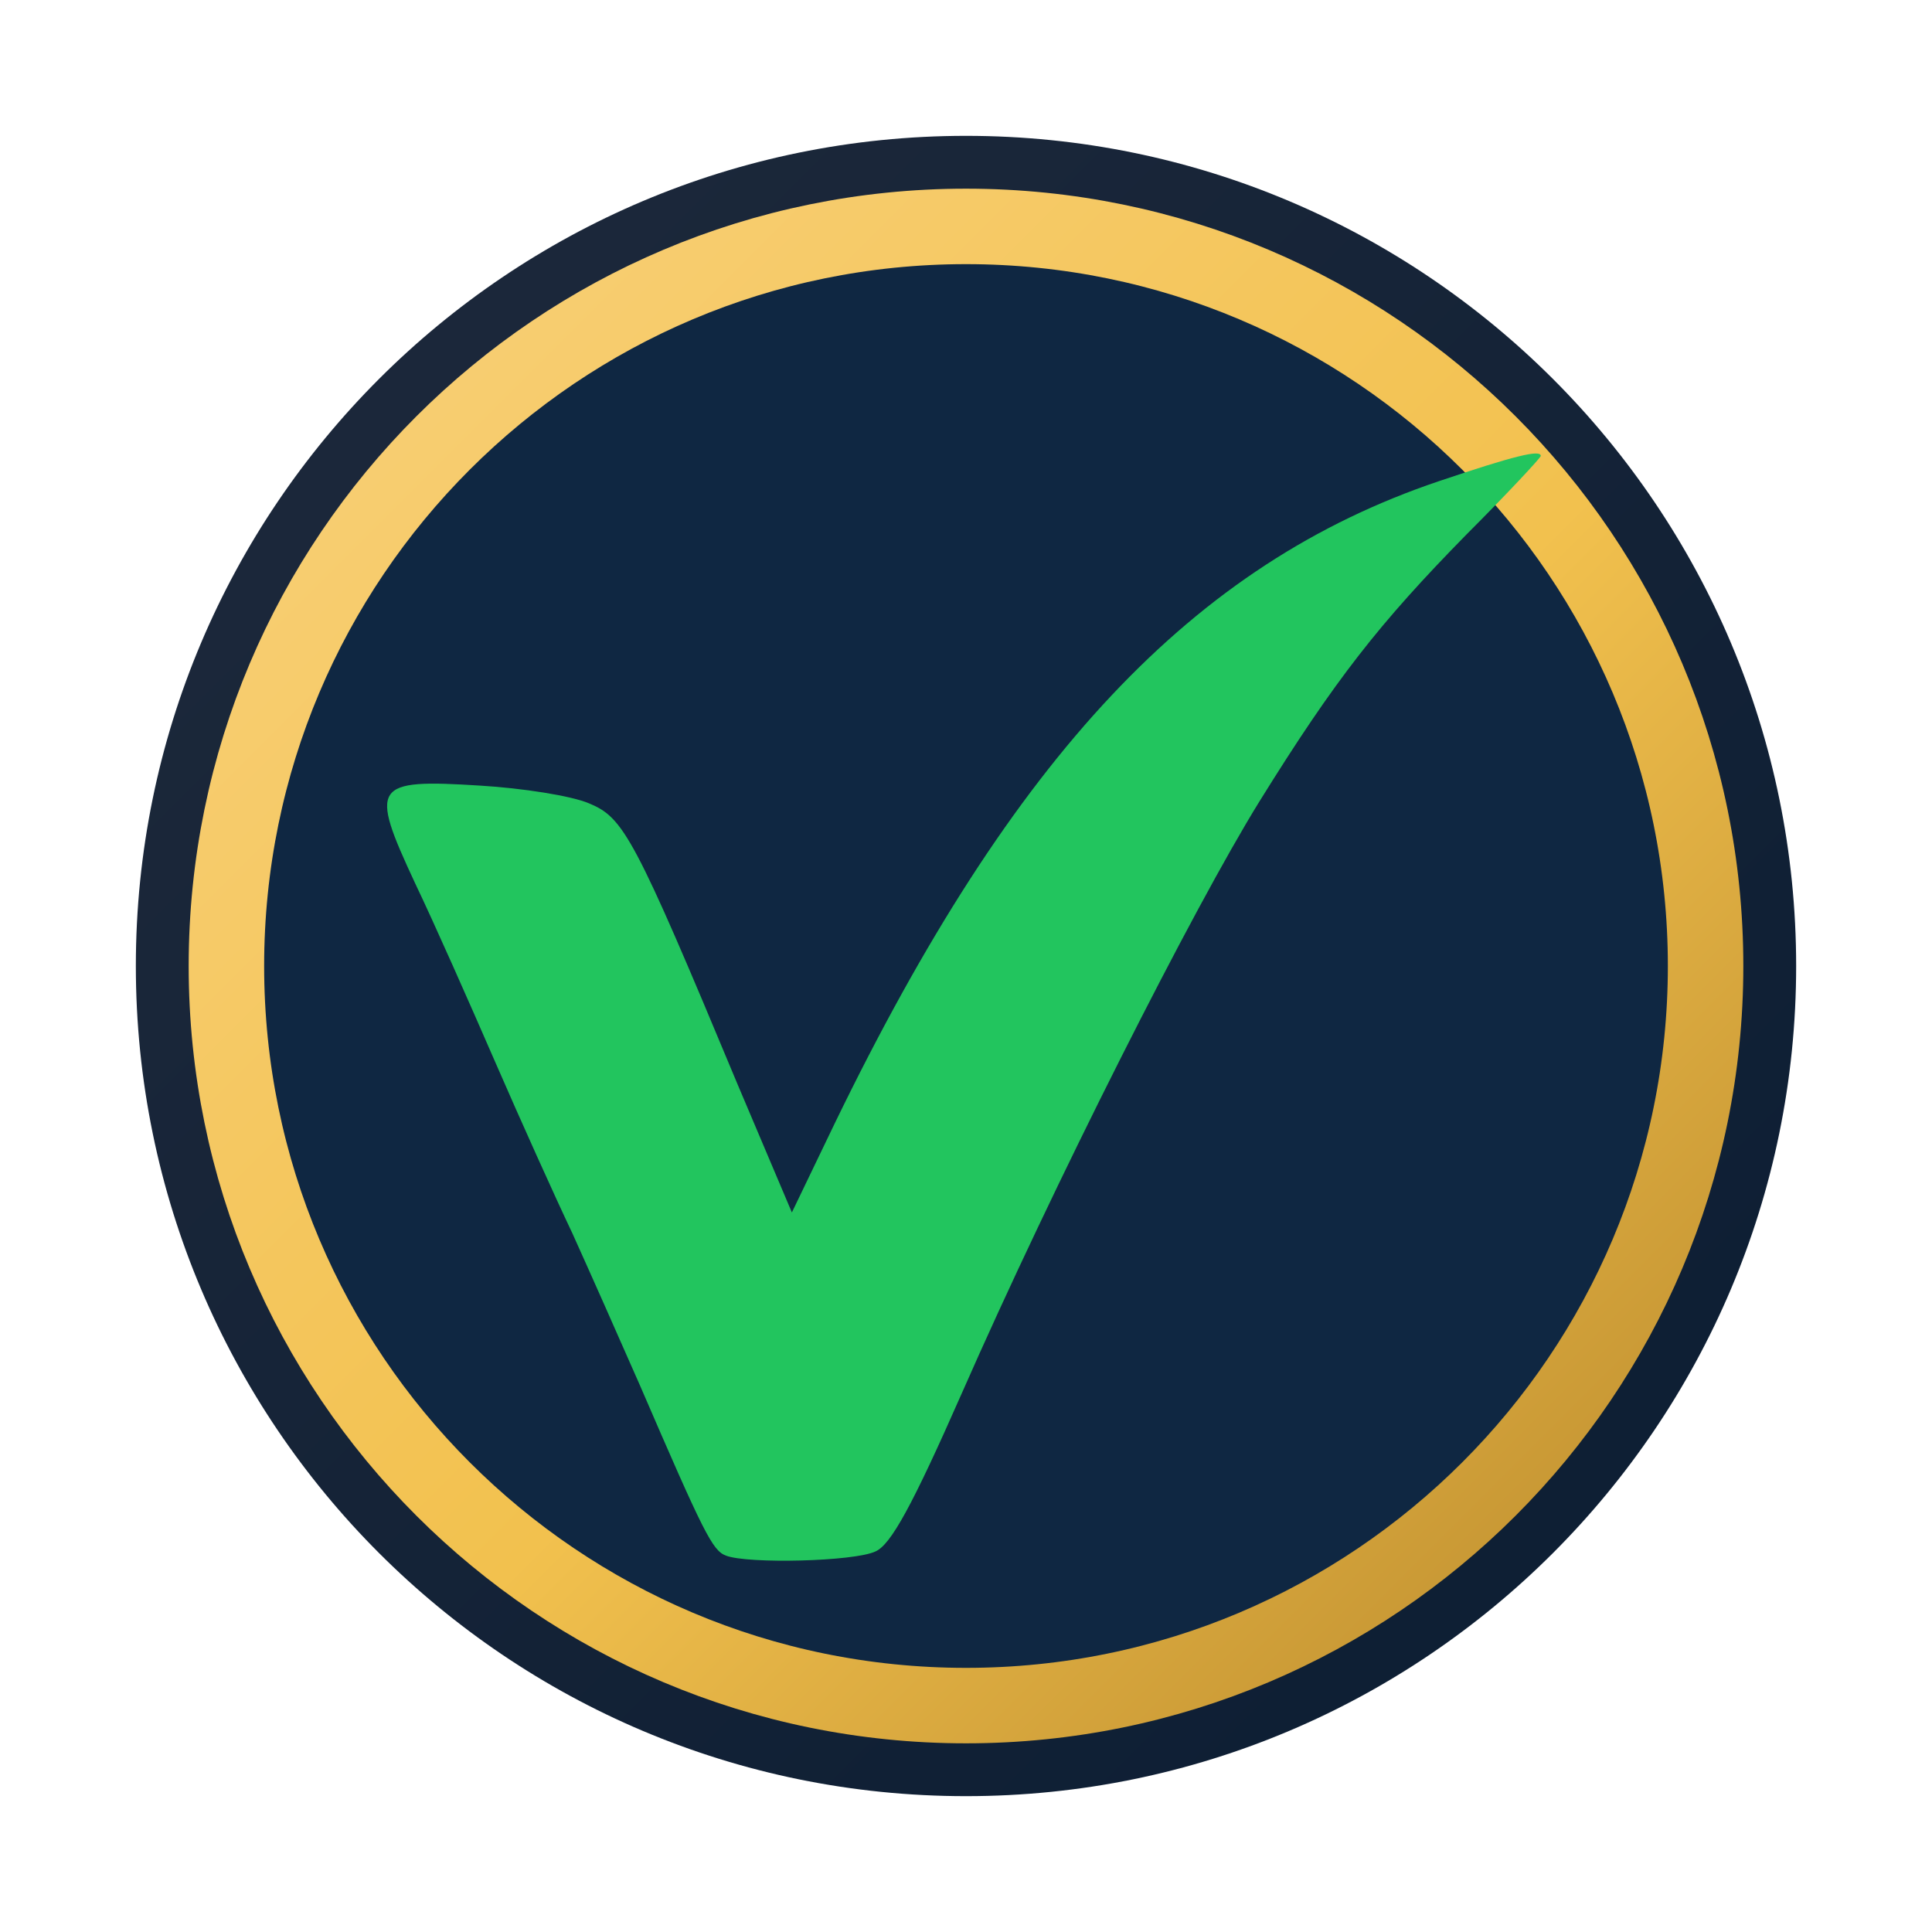
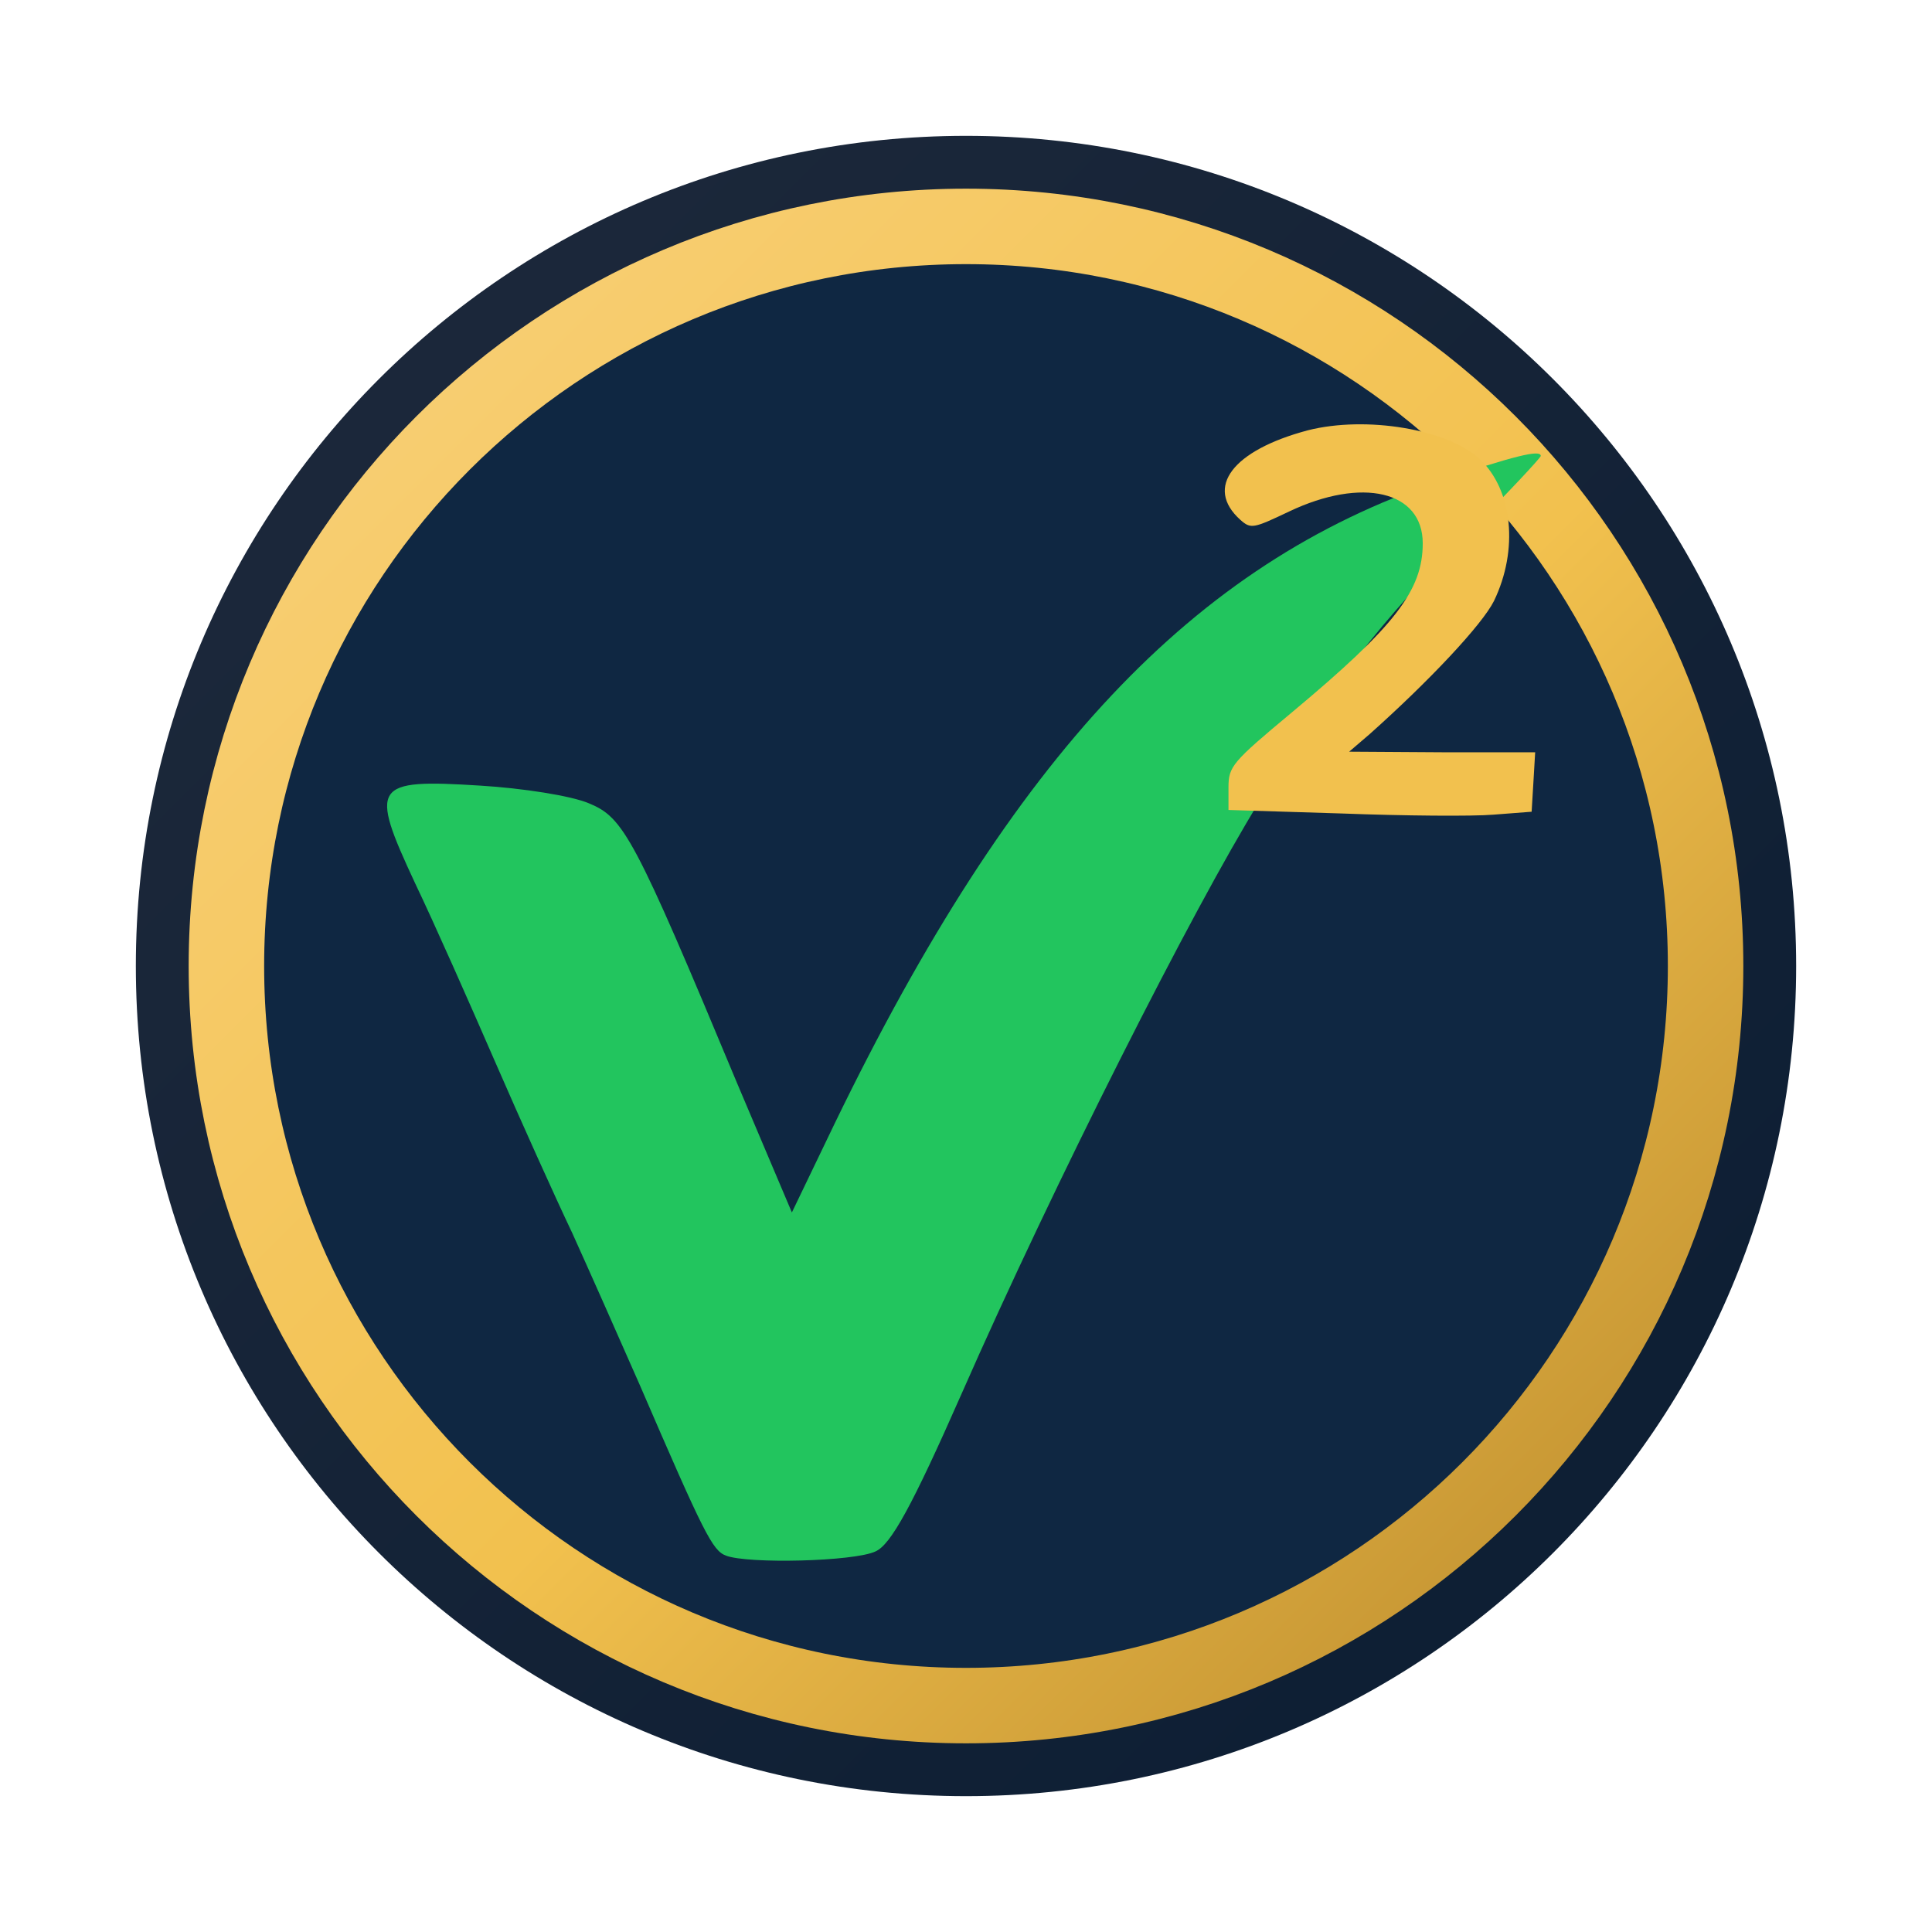
<svg xmlns="http://www.w3.org/2000/svg" viewBox="0 0 256 256" role="img" aria-label="Verifika² verificado">
  <defs>
    <linearGradient id="ring" x1="0" y1="0" x2="1" y2="1">
      <stop offset="0" stop-color="#1E293B" />
      <stop offset="1" stop-color="#0B1D33" />
    </linearGradient>
    <linearGradient id="gold" x1="0" y1="0" x2="1" y2="1">
      <stop offset="0" stop-color="#F9D17B" />
      <stop offset="0.55" stop-color="#F2C14E" />
      <stop offset="1" stop-color="#B9892B" />
    </linearGradient>
  </defs>
  <circle cx="128" cy="128" r="110" fill="url(#ring)" />
  <circle cx="128" cy="128" r="98" fill="#0F2742" />
  <circle cx="128" cy="128" r="98" fill="none" stroke="url(#gold)" stroke-width="10" />
  <g transform="translate(128 134) scale(1.12) translate(-75 -89)">
    <g transform="translate(0,162) scale(0.1,-0.1)" fill="#22C55E" stroke="none">
      <path d="M1309 1357 c-290 -98 -503 -324 -714 -759 l-51 -106 -64 151 c-123 295 -135 316 -176 333 -21 9 -79 18 -129 21 -127 8 -131 1 -77 -115 23 -48 65 -143 95 -212 30 -69 71 -160 91 -202 19 -42 55 -123 80 -180 76 -176 86 -196 102 -202 26 -10 152 -7 177 5 18 8 43 53 102 187 109 248 274 574 352 700 90 145 142 211 245 316 49 49 88 91 88 93 0 8 -32 0 -121 -30z" />
    </g>
  </g>
+   <g transform="translate(162 56) scale(0.78) translate(-707 -6) translate(0 162) scale(0.1 -0.1)">
+     <path fill="#F2C14E" d="M7215 1547 c-128 -34 -176 -97 -115 -152 18 -16 22 -15 83 14 124 59 227 35 227 -54 0 -80 -47 -141 -222 -287 -102 -85 -108 -92 -108 -128 l0 -38 193 -6 c105 -4 221 -5 257 -2 l65 5 3 50 3 51 -158 0 -158 1 35 30 c102 91 191 186 211 226 42 87 32 188 -24 241 -55 51 -193 74 -292 49z" />
+   </g>
</svg>
